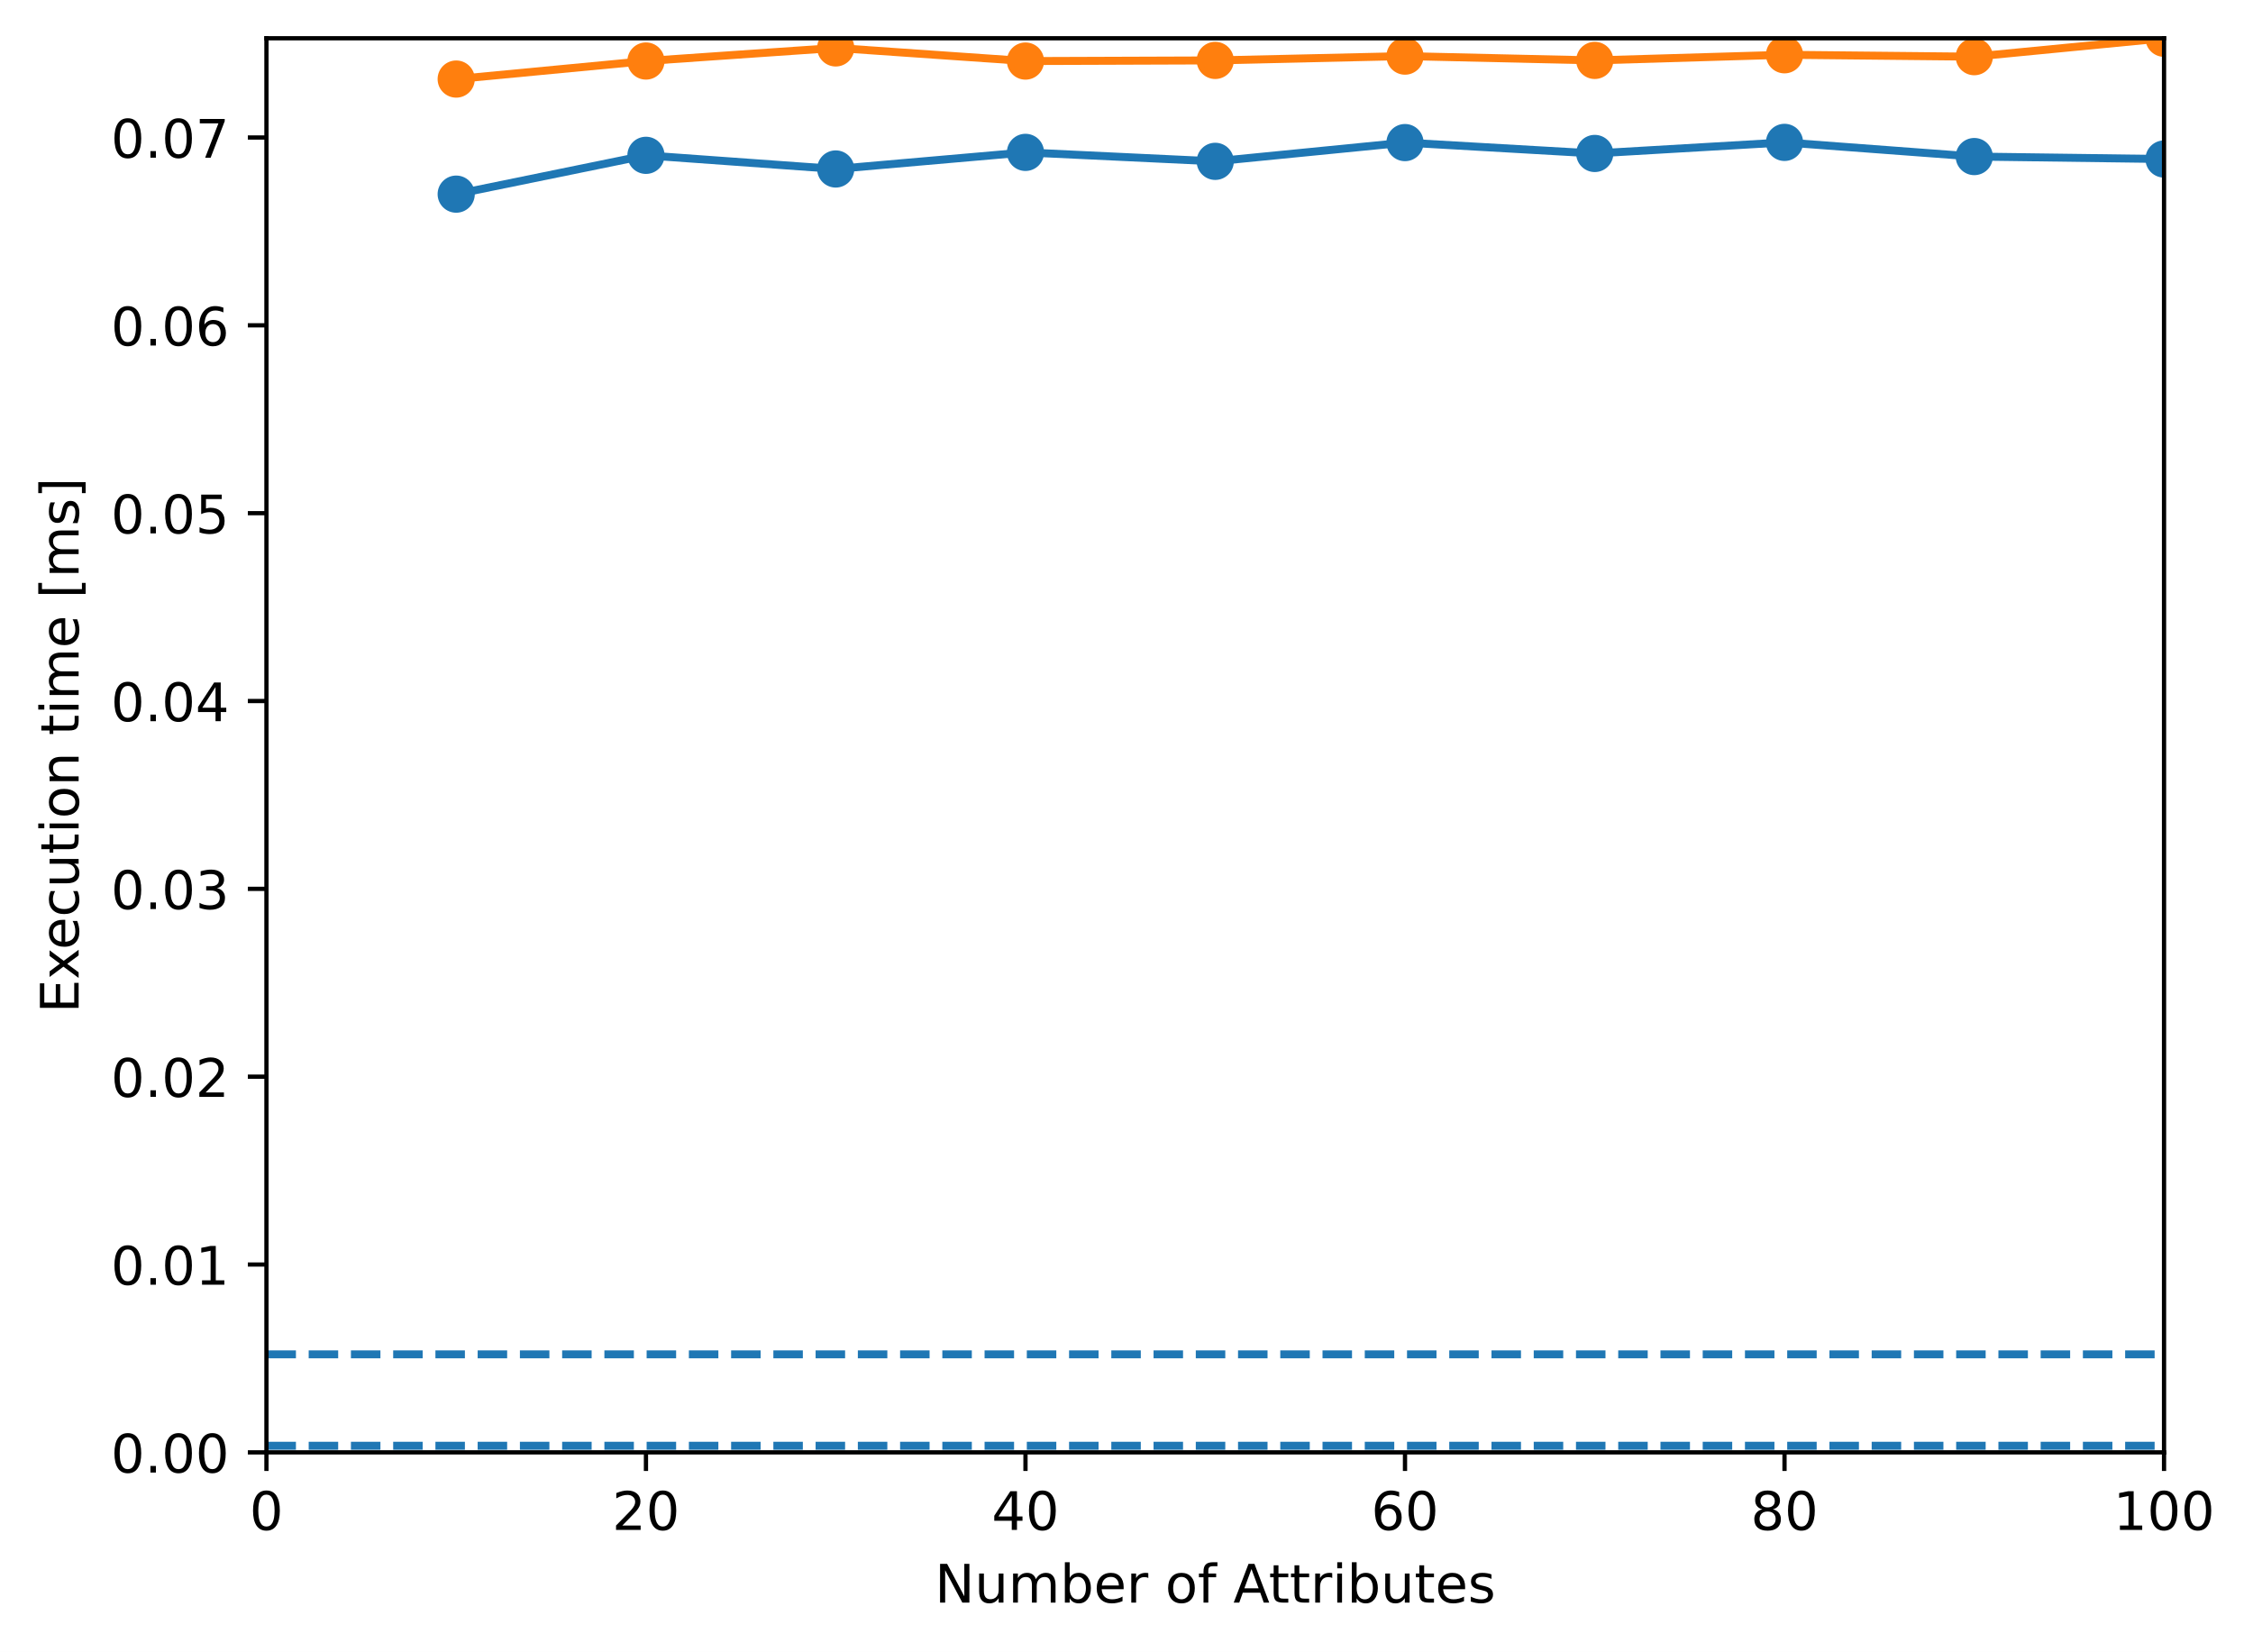
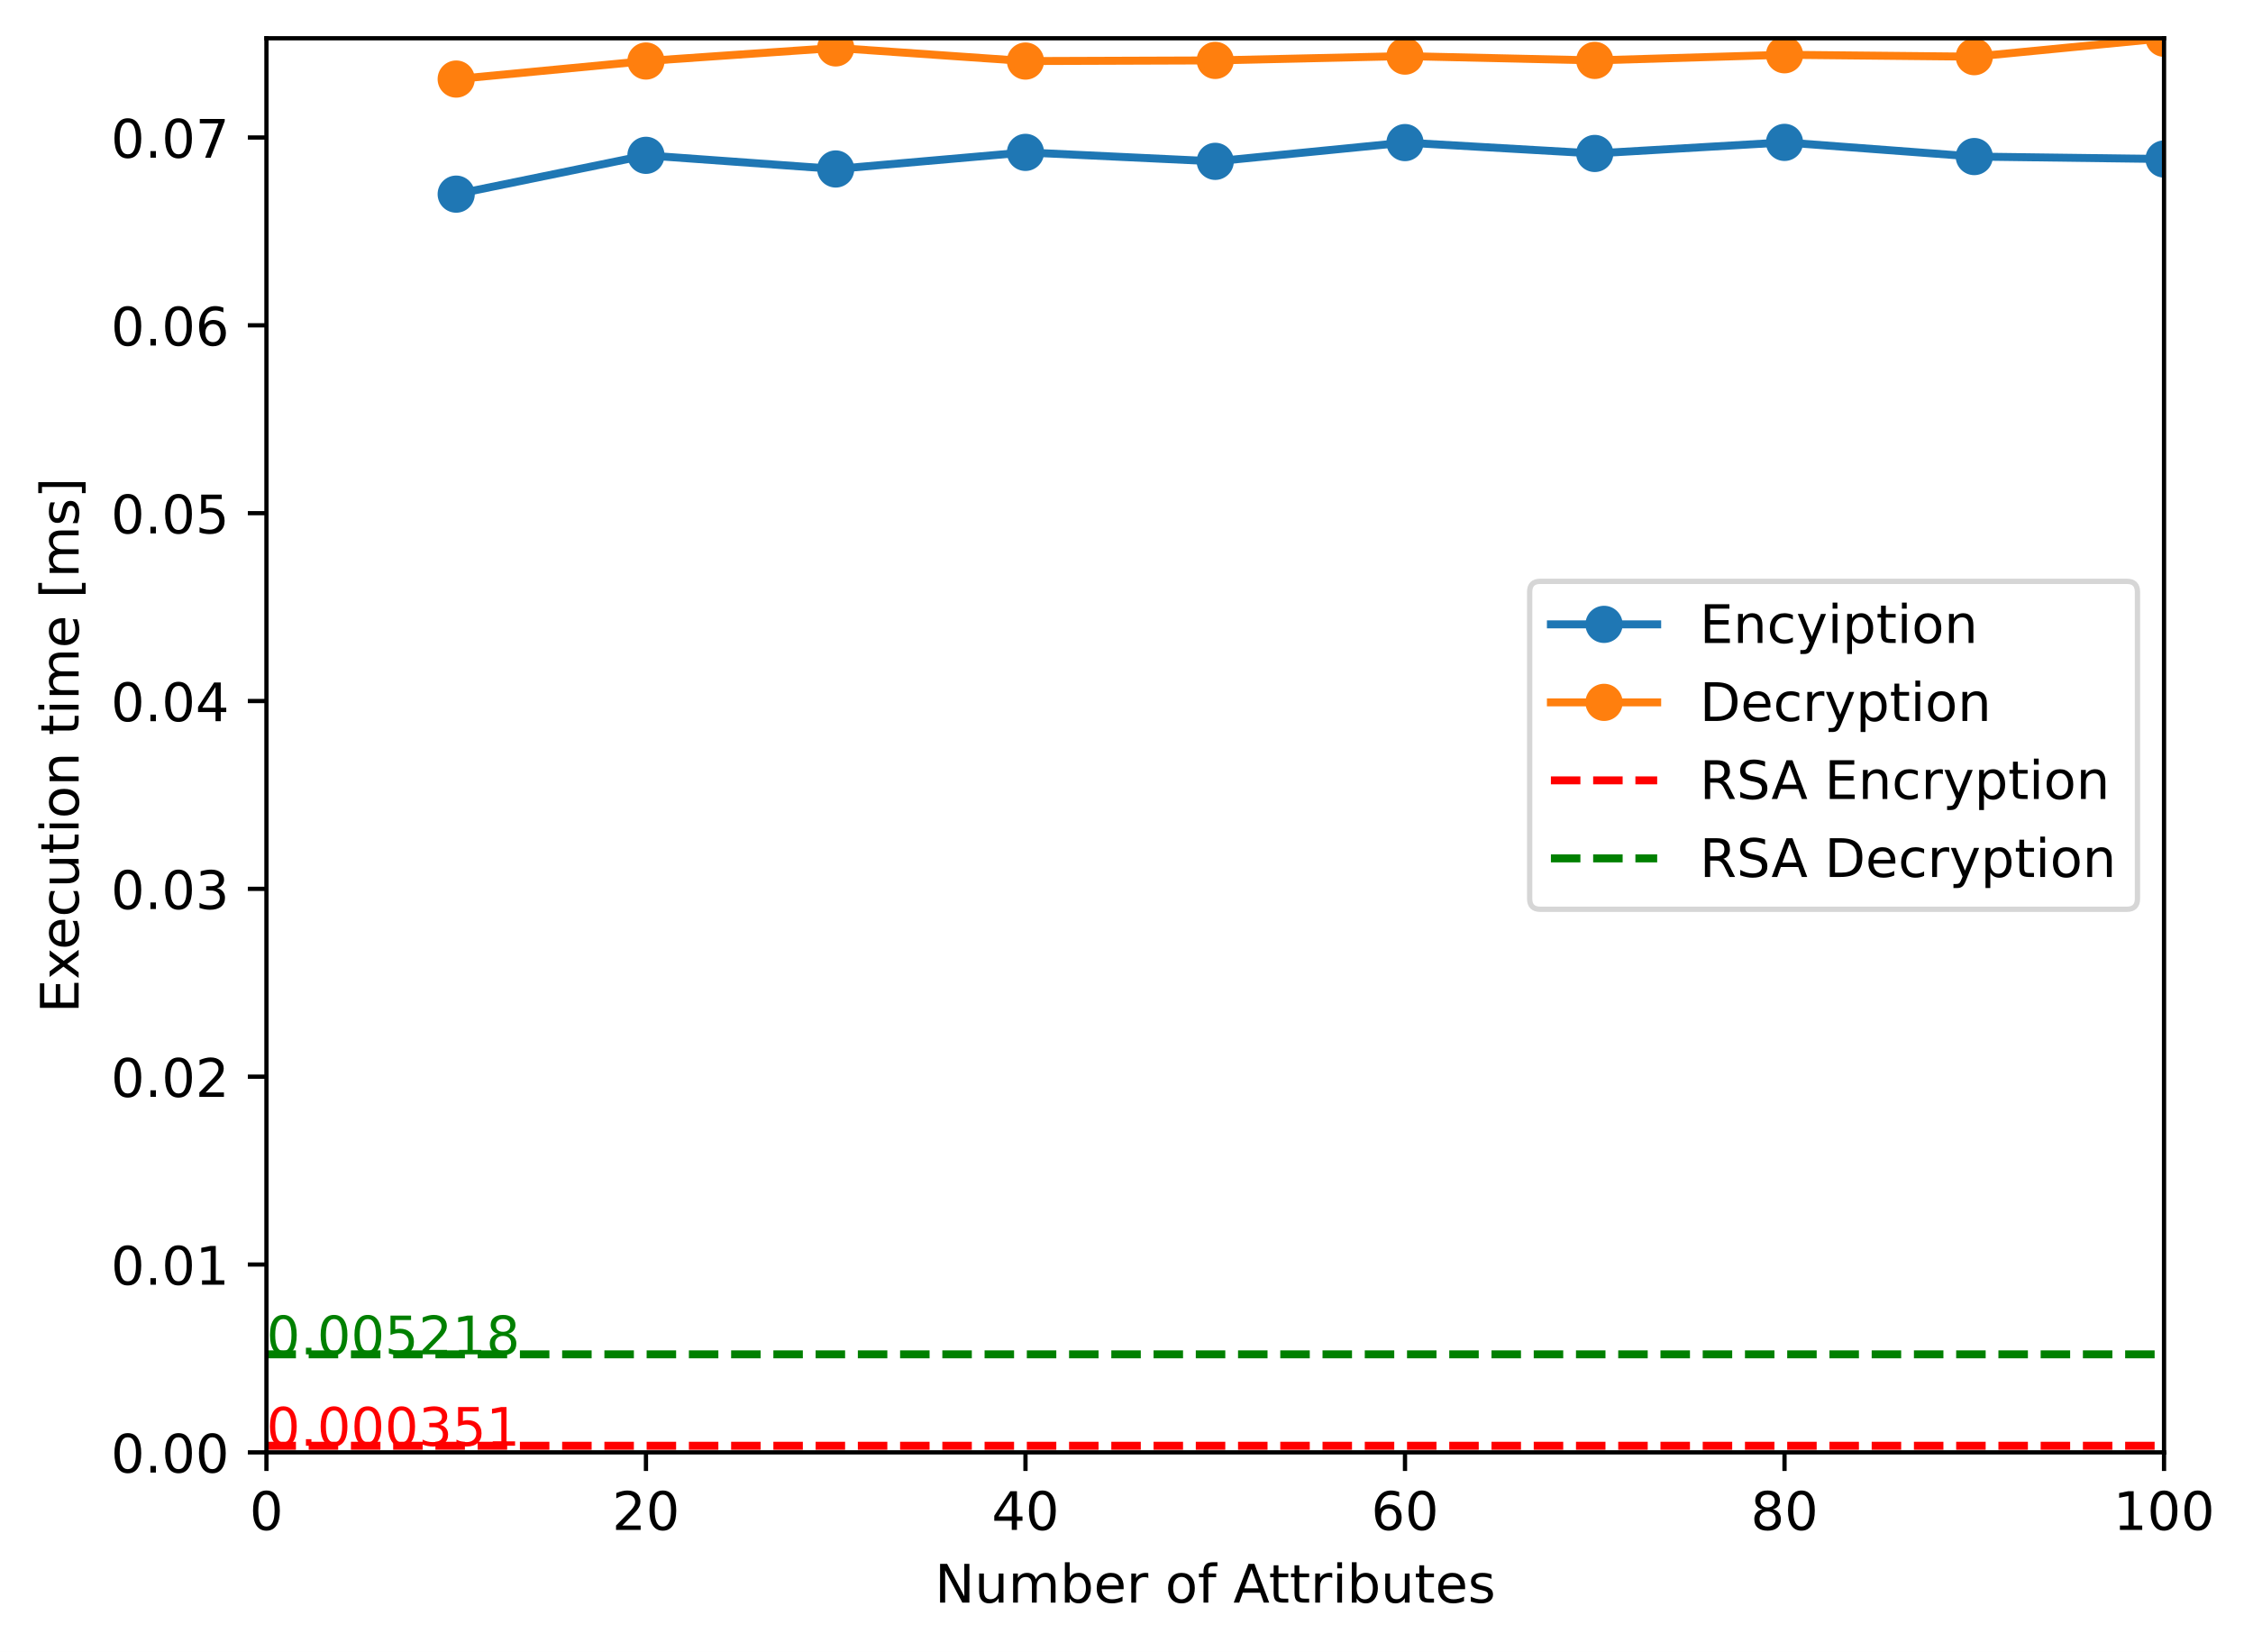
<svg xmlns="http://www.w3.org/2000/svg" xmlns:xlink="http://www.w3.org/1999/xlink" width="424.007pt" height="310.868pt" viewBox="0 0 424.007 310.868" version="1.1">
  <defs>
    <style type="text/css">*{stroke-linejoin: round; stroke-linecap: butt}</style>
  </defs>
  <g id="figure_1">
    <g id="patch_1">
      <path d="M 0 310.868  L 424.007 310.868  L 424.007 0  L 0 0  z " style="fill: #ffffff" />
    </g>
    <g id="axes_1">
      <g id="patch_2">
        <path d="M 50.144 273.312  L 407.264 273.312  L 407.264 7.2  L 50.144 7.2  z " style="fill: #ffffff" />
      </g>
      <g id="matplotlib.axis_1">
        <g id="xtick_1">
          <g id="line2d_1">
            <defs>
-               <path id="m7da09c4b2e" d="M 0 0  L 0 3.5  " style="stroke: #000000; stroke-width: 0.8" />
-             </defs>
-             <g>
-               <use xlink:href="#m7da09c4b2e" x="50.144" y="273.312" style="stroke: #000000; stroke-width: 0.8" />
+               <path id="m4da202c0cb" d="M 0 0  L 0 3.5  " style="stroke: #000000; stroke-width: 0.8" />
+             </defs>
+             <g>
+               <use xlink:href="#m4da202c0cb" x="50.144" y="273.312" style="stroke: #000000; stroke-width: 0.8" />
            </g>
          </g>
          <g id="text_1">
            <g transform="translate(46.9625 287.9104) scale(0.1 -0.1)">
              <defs>
                <path id="DejaVuSans-30" d="M 2034 4250  Q 1547 4250 1301 3770  Q 1056 3291 1056 2328  Q 1056 1369 1301 889  Q 1547 409 2034 409  Q 2525 409 2770 889  Q 3016 1369 3016 2328  Q 3016 3291 2770 3770  Q 2525 4250 2034 4250  z M 2034 4750  Q 2819 4750 3233 4129  Q 3647 3509 3647 2328  Q 3647 1150 3233 529  Q 2819 -91 2034 -91  Q 1250 -91 836 529  Q 422 1150 422 2328  Q 422 3509 836 4129  Q 1250 4750 2034 4750  z " transform="scale(0.015625)" />
              </defs>
              <use xlink:href="#DejaVuSans-30" />
            </g>
          </g>
        </g>
        <g id="xtick_2">
          <g id="line2d_2">
            <g>
-               <use xlink:href="#m7da09c4b2e" x="121.568" y="273.312" style="stroke: #000000; stroke-width: 0.8" />
+               <use xlink:href="#m4da202c0cb" x="121.568" y="273.312" style="stroke: #000000; stroke-width: 0.8" />
            </g>
          </g>
          <g id="text_2">
            <g transform="translate(115.2053 287.9104) scale(0.1 -0.1)">
              <defs>
                <path id="DejaVuSans-32" d="M 1228 531  L 3431 531  L 3431 0  L 469 0  L 469 531  Q 828 903 1448 1529  Q 2069 2156 2228 2338  Q 2531 2678 2651 2914  Q 2772 3150 2772 3378  Q 2772 3750 2511 3984  Q 2250 4219 1831 4219  Q 1534 4219 1204 4116  Q 875 4013 500 3803  L 500 4441  Q 881 4594 1212 4672  Q 1544 4750 1819 4750  Q 2544 4750 2975 4387  Q 3406 4025 3406 3419  Q 3406 3131 3298 2873  Q 3191 2616 2906 2266  Q 2828 2175 2409 1742  Q 1991 1309 1228 531  z " transform="scale(0.015625)" />
              </defs>
              <use xlink:href="#DejaVuSans-32" />
              <use xlink:href="#DejaVuSans-30" x="63.623" />
            </g>
          </g>
        </g>
        <g id="xtick_3">
          <g id="line2d_3">
            <g>
-               <use xlink:href="#m7da09c4b2e" x="192.992" y="273.312" style="stroke: #000000; stroke-width: 0.8" />
+               <use xlink:href="#m4da202c0cb" x="192.992" y="273.312" style="stroke: #000000; stroke-width: 0.8" />
            </g>
          </g>
          <g id="text_3">
            <g transform="translate(186.6293 287.9104) scale(0.1 -0.1)">
              <defs>
                <path id="DejaVuSans-34" d="M 2419 4116  L 825 1625  L 2419 1625  L 2419 4116  z M 2253 4666  L 3047 4666  L 3047 1625  L 3713 1625  L 3713 1100  L 3047 1100  L 3047 0  L 2419 0  L 2419 1100  L 313 1100  L 313 1709  L 2253 4666  z " transform="scale(0.015625)" />
              </defs>
              <use xlink:href="#DejaVuSans-34" />
              <use xlink:href="#DejaVuSans-30" x="63.623" />
            </g>
          </g>
        </g>
        <g id="xtick_4">
          <g id="line2d_4">
            <g>
-               <use xlink:href="#m7da09c4b2e" x="264.416" y="273.312" style="stroke: #000000; stroke-width: 0.8" />
+               <use xlink:href="#m4da202c0cb" x="264.416" y="273.312" style="stroke: #000000; stroke-width: 0.8" />
            </g>
          </g>
          <g id="text_4">
            <g transform="translate(258.0532 287.9104) scale(0.1 -0.1)">
              <defs>
                <path id="DejaVuSans-36" d="M 2113 2584  Q 1688 2584 1439 2293  Q 1191 2003 1191 1497  Q 1191 994 1439 701  Q 1688 409 2113 409  Q 2538 409 2786 701  Q 3034 994 3034 1497  Q 3034 2003 2786 2293  Q 2538 2584 2113 2584  z M 3366 4563  L 3366 3988  Q 3128 4100 2886 4159  Q 2644 4219 2406 4219  Q 1781 4219 1451 3797  Q 1122 3375 1075 2522  Q 1259 2794 1537 2939  Q 1816 3084 2150 3084  Q 2853 3084 3261 2657  Q 3669 2231 3669 1497  Q 3669 778 3244 343  Q 2819 -91 2113 -91  Q 1303 -91 875 529  Q 447 1150 447 2328  Q 447 3434 972 4092  Q 1497 4750 2381 4750  Q 2619 4750 2861 4703  Q 3103 4656 3366 4563  z " transform="scale(0.015625)" />
              </defs>
              <use xlink:href="#DejaVuSans-36" />
              <use xlink:href="#DejaVuSans-30" x="63.623" />
            </g>
          </g>
        </g>
        <g id="xtick_5">
          <g id="line2d_5">
            <g>
-               <use xlink:href="#m7da09c4b2e" x="335.84" y="273.312" style="stroke: #000000; stroke-width: 0.8" />
+               <use xlink:href="#m4da202c0cb" x="335.84" y="273.312" style="stroke: #000000; stroke-width: 0.8" />
            </g>
          </g>
          <g id="text_5">
            <g transform="translate(329.4773 287.9104) scale(0.1 -0.1)">
              <defs>
                <path id="DejaVuSans-38" d="M 2034 2216  Q 1584 2216 1326 1975  Q 1069 1734 1069 1313  Q 1069 891 1326 650  Q 1584 409 2034 409  Q 2484 409 2743 651  Q 3003 894 3003 1313  Q 3003 1734 2745 1975  Q 2488 2216 2034 2216  z M 1403 2484  Q 997 2584 770 2862  Q 544 3141 544 3541  Q 544 4100 942 4425  Q 1341 4750 2034 4750  Q 2731 4750 3128 4425  Q 3525 4100 3525 3541  Q 3525 3141 3298 2862  Q 3072 2584 2669 2484  Q 3125 2378 3379 2068  Q 3634 1759 3634 1313  Q 3634 634 3220 271  Q 2806 -91 2034 -91  Q 1263 -91 848 271  Q 434 634 434 1313  Q 434 1759 690 2068  Q 947 2378 1403 2484  z M 1172 3481  Q 1172 3119 1398 2916  Q 1625 2713 2034 2713  Q 2441 2713 2670 2916  Q 2900 3119 2900 3481  Q 2900 3844 2670 4047  Q 2441 4250 2034 4250  Q 1625 4250 1398 4047  Q 1172 3844 1172 3481  z " transform="scale(0.015625)" />
              </defs>
              <use xlink:href="#DejaVuSans-38" />
              <use xlink:href="#DejaVuSans-30" x="63.623" />
            </g>
          </g>
        </g>
        <g id="xtick_6">
          <g id="line2d_6">
            <g>
-               <use xlink:href="#m7da09c4b2e" x="407.264" y="273.312" style="stroke: #000000; stroke-width: 0.8" />
+               <use xlink:href="#m4da202c0cb" x="407.264" y="273.312" style="stroke: #000000; stroke-width: 0.8" />
            </g>
          </g>
          <g id="text_6">
            <g transform="translate(397.72 287.9104) scale(0.1 -0.1)">
              <defs>
                <path id="DejaVuSans-31" d="M 794 531  L 1825 531  L 1825 4091  L 703 3866  L 703 4441  L 1819 4666  L 2450 4666  L 2450 531  L 3481 531  L 3481 0  L 794 0  L 794 531  z " transform="scale(0.015625)" />
              </defs>
              <use xlink:href="#DejaVuSans-31" />
              <use xlink:href="#DejaVuSans-30" x="63.623" />
              <use xlink:href="#DejaVuSans-30" x="127.246" />
            </g>
          </g>
        </g>
        <g id="text_7">
          <g transform="translate(175.9381 301.5886) scale(0.1 -0.1)">
            <defs>
              <path id="DejaVuSans-4e" d="M 628 4666  L 1478 4666  L 3547 763  L 3547 4666  L 4159 4666  L 4159 0  L 3309 0  L 1241 3903  L 1241 0  L 628 0  L 628 4666  z " transform="scale(0.015625)" />
              <path id="DejaVuSans-75" d="M 544 1381  L 544 3500  L 1119 3500  L 1119 1403  Q 1119 906 1312 657  Q 1506 409 1894 409  Q 2359 409 2629 706  Q 2900 1003 2900 1516  L 2900 3500  L 3475 3500  L 3475 0  L 2900 0  L 2900 538  Q 2691 219 2414 64  Q 2138 -91 1772 -91  Q 1169 -91 856 284  Q 544 659 544 1381  z M 1991 3584  L 1991 3584  z " transform="scale(0.015625)" />
              <path id="DejaVuSans-6d" d="M 3328 2828  Q 3544 3216 3844 3400  Q 4144 3584 4550 3584  Q 5097 3584 5394 3201  Q 5691 2819 5691 2113  L 5691 0  L 5113 0  L 5113 2094  Q 5113 2597 4934 2840  Q 4756 3084 4391 3084  Q 3944 3084 3684 2787  Q 3425 2491 3425 1978  L 3425 0  L 2847 0  L 2847 2094  Q 2847 2600 2669 2842  Q 2491 3084 2119 3084  Q 1678 3084 1418 2786  Q 1159 2488 1159 1978  L 1159 0  L 581 0  L 581 3500  L 1159 3500  L 1159 2956  Q 1356 3278 1631 3431  Q 1906 3584 2284 3584  Q 2666 3584 2933 3390  Q 3200 3197 3328 2828  z " transform="scale(0.015625)" />
              <path id="DejaVuSans-62" d="M 3116 1747  Q 3116 2381 2855 2742  Q 2594 3103 2138 3103  Q 1681 3103 1420 2742  Q 1159 2381 1159 1747  Q 1159 1113 1420 752  Q 1681 391 2138 391  Q 2594 391 2855 752  Q 3116 1113 3116 1747  z M 1159 2969  Q 1341 3281 1617 3432  Q 1894 3584 2278 3584  Q 2916 3584 3314 3078  Q 3713 2572 3713 1747  Q 3713 922 3314 415  Q 2916 -91 2278 -91  Q 1894 -91 1617 61  Q 1341 213 1159 525  L 1159 0  L 581 0  L 581 4863  L 1159 4863  L 1159 2969  z " transform="scale(0.015625)" />
              <path id="DejaVuSans-65" d="M 3597 1894  L 3597 1613  L 953 1613  Q 991 1019 1311 708  Q 1631 397 2203 397  Q 2534 397 2845 478  Q 3156 559 3463 722  L 3463 178  Q 3153 47 2828 -22  Q 2503 -91 2169 -91  Q 1331 -91 842 396  Q 353 884 353 1716  Q 353 2575 817 3079  Q 1281 3584 2069 3584  Q 2775 3584 3186 3129  Q 3597 2675 3597 1894  z M 3022 2063  Q 3016 2534 2758 2815  Q 2500 3097 2075 3097  Q 1594 3097 1305 2825  Q 1016 2553 972 2059  L 3022 2063  z " transform="scale(0.015625)" />
              <path id="DejaVuSans-72" d="M 2631 2963  Q 2534 3019 2420 3045  Q 2306 3072 2169 3072  Q 1681 3072 1420 2755  Q 1159 2438 1159 1844  L 1159 0  L 581 0  L 581 3500  L 1159 3500  L 1159 2956  Q 1341 3275 1631 3429  Q 1922 3584 2338 3584  Q 2397 3584 2469 3576  Q 2541 3569 2628 3553  L 2631 2963  z " transform="scale(0.015625)" />
              <path id="DejaVuSans-20" transform="scale(0.015625)" />
              <path id="DejaVuSans-6f" d="M 1959 3097  Q 1497 3097 1228 2736  Q 959 2375 959 1747  Q 959 1119 1226 758  Q 1494 397 1959 397  Q 2419 397 2687 759  Q 2956 1122 2956 1747  Q 2956 2369 2687 2733  Q 2419 3097 1959 3097  z M 1959 3584  Q 2709 3584 3137 3096  Q 3566 2609 3566 1747  Q 3566 888 3137 398  Q 2709 -91 1959 -91  Q 1206 -91 779 398  Q 353 888 353 1747  Q 353 2609 779 3096  Q 1206 3584 1959 3584  z " transform="scale(0.015625)" />
              <path id="DejaVuSans-66" d="M 2375 4863  L 2375 4384  L 1825 4384  Q 1516 4384 1395 4259  Q 1275 4134 1275 3809  L 1275 3500  L 2222 3500  L 2222 3053  L 1275 3053  L 1275 0  L 697 0  L 697 3053  L 147 3053  L 147 3500  L 697 3500  L 697 3744  Q 697 4328 969 4595  Q 1241 4863 1831 4863  L 2375 4863  z " transform="scale(0.015625)" />
              <path id="DejaVuSans-41" d="M 2188 4044  L 1331 1722  L 3047 1722  L 2188 4044  z M 1831 4666  L 2547 4666  L 4325 0  L 3669 0  L 3244 1197  L 1141 1197  L 716 0  L 50 0  L 1831 4666  z " transform="scale(0.015625)" />
              <path id="DejaVuSans-74" d="M 1172 4494  L 1172 3500  L 2356 3500  L 2356 3053  L 1172 3053  L 1172 1153  Q 1172 725 1289 603  Q 1406 481 1766 481  L 2356 481  L 2356 0  L 1766 0  Q 1100 0 847 248  Q 594 497 594 1153  L 594 3053  L 172 3053  L 172 3500  L 594 3500  L 594 4494  L 1172 4494  z " transform="scale(0.015625)" />
              <path id="DejaVuSans-69" d="M 603 3500  L 1178 3500  L 1178 0  L 603 0  L 603 3500  z M 603 4863  L 1178 4863  L 1178 4134  L 603 4134  L 603 4863  z " transform="scale(0.015625)" />
              <path id="DejaVuSans-73" d="M 2834 3397  L 2834 2853  Q 2591 2978 2328 3040  Q 2066 3103 1784 3103  Q 1356 3103 1142 2972  Q 928 2841 928 2578  Q 928 2378 1081 2264  Q 1234 2150 1697 2047  L 1894 2003  Q 2506 1872 2764 1633  Q 3022 1394 3022 966  Q 3022 478 2636 193  Q 2250 -91 1575 -91  Q 1294 -91 989 -36  Q 684 19 347 128  L 347 722  Q 666 556 975 473  Q 1284 391 1588 391  Q 1994 391 2212 530  Q 2431 669 2431 922  Q 2431 1156 2273 1281  Q 2116 1406 1581 1522  L 1381 1569  Q 847 1681 609 1914  Q 372 2147 372 2553  Q 372 3047 722 3315  Q 1072 3584 1716 3584  Q 2034 3584 2315 3537  Q 2597 3491 2834 3397  z " transform="scale(0.015625)" />
            </defs>
            <use xlink:href="#DejaVuSans-4e" />
            <use xlink:href="#DejaVuSans-75" x="74.805" />
            <use xlink:href="#DejaVuSans-6d" x="138.184" />
            <use xlink:href="#DejaVuSans-62" x="235.596" />
            <use xlink:href="#DejaVuSans-65" x="299.072" />
            <use xlink:href="#DejaVuSans-72" x="360.596" />
            <use xlink:href="#DejaVuSans-20" x="401.709" />
            <use xlink:href="#DejaVuSans-6f" x="433.496" />
            <use xlink:href="#DejaVuSans-66" x="494.678" />
            <use xlink:href="#DejaVuSans-20" x="529.883" />
            <use xlink:href="#DejaVuSans-41" x="561.67" />
            <use xlink:href="#DejaVuSans-74" x="628.328" />
            <use xlink:href="#DejaVuSans-74" x="667.537" />
            <use xlink:href="#DejaVuSans-72" x="706.746" />
            <use xlink:href="#DejaVuSans-69" x="747.859" />
            <use xlink:href="#DejaVuSans-62" x="775.643" />
            <use xlink:href="#DejaVuSans-75" x="839.119" />
            <use xlink:href="#DejaVuSans-74" x="902.498" />
            <use xlink:href="#DejaVuSans-65" x="941.707" />
            <use xlink:href="#DejaVuSans-73" x="1003.23" />
          </g>
        </g>
      </g>
      <g id="matplotlib.axis_2">
        <g id="ytick_1">
          <g id="line2d_7">
            <defs>
-               <path id="med2713014c" d="M 0 0  L -3.5 0  " style="stroke: #000000; stroke-width: 0.8" />
-             </defs>
-             <g>
-               <use xlink:href="#med2713014c" x="50.144" y="273.312" style="stroke: #000000; stroke-width: 0.8" />
+               <path id="mc1c24d4863" d="M 0 0  L -3.5 0  " style="stroke: #000000; stroke-width: 0.8" />
+             </defs>
+             <g>
+               <use xlink:href="#mc1c24d4863" x="50.144" y="273.312" style="stroke: #000000; stroke-width: 0.8" />
            </g>
          </g>
          <g id="text_8">
            <g transform="translate(20.87813 277.1112) scale(0.1 -0.1)">
              <defs>
                <path id="DejaVuSans-2e" d="M 684 794  L 1344 794  L 1344 0  L 684 0  L 684 794  z " transform="scale(0.015625)" />
              </defs>
              <use xlink:href="#DejaVuSans-30" />
              <use xlink:href="#DejaVuSans-2e" x="63.623" />
              <use xlink:href="#DejaVuSans-30" x="95.41" />
              <use xlink:href="#DejaVuSans-30" x="159.033" />
            </g>
          </g>
        </g>
        <g id="ytick_2">
          <g id="line2d_8">
            <g>
-               <use xlink:href="#med2713014c" x="50.144" y="237.964" style="stroke: #000000; stroke-width: 0.8" />
+               <use xlink:href="#mc1c24d4863" x="50.144" y="237.964" style="stroke: #000000; stroke-width: 0.8" />
            </g>
          </g>
          <g id="text_9">
            <g transform="translate(20.87813 241.7633) scale(0.1 -0.1)">
              <use xlink:href="#DejaVuSans-30" />
              <use xlink:href="#DejaVuSans-2e" x="63.623" />
              <use xlink:href="#DejaVuSans-30" x="95.41" />
              <use xlink:href="#DejaVuSans-31" x="159.033" />
            </g>
          </g>
        </g>
        <g id="ytick_3">
          <g id="line2d_9">
            <g>
-               <use xlink:href="#med2713014c" x="50.144" y="202.616" style="stroke: #000000; stroke-width: 0.8" />
+               <use xlink:href="#mc1c24d4863" x="50.144" y="202.616" style="stroke: #000000; stroke-width: 0.8" />
            </g>
          </g>
          <g id="text_10">
            <g transform="translate(20.87813 206.4153) scale(0.1 -0.1)">
              <use xlink:href="#DejaVuSans-30" />
              <use xlink:href="#DejaVuSans-2e" x="63.623" />
              <use xlink:href="#DejaVuSans-30" x="95.41" />
              <use xlink:href="#DejaVuSans-32" x="159.033" />
            </g>
          </g>
        </g>
        <g id="ytick_4">
          <g id="line2d_10">
            <g>
-               <use xlink:href="#med2713014c" x="50.144" y="167.268" style="stroke: #000000; stroke-width: 0.8" />
+               <use xlink:href="#mc1c24d4863" x="50.144" y="167.268" style="stroke: #000000; stroke-width: 0.8" />
            </g>
          </g>
          <g id="text_11">
            <g transform="translate(20.87813 171.0674) scale(0.1 -0.1)">
              <defs>
                <path id="DejaVuSans-33" d="M 2597 2516  Q 3050 2419 3304 2112  Q 3559 1806 3559 1356  Q 3559 666 3084 287  Q 2609 -91 1734 -91  Q 1441 -91 1130 -33  Q 819 25 488 141  L 488 750  Q 750 597 1062 519  Q 1375 441 1716 441  Q 2309 441 2620 675  Q 2931 909 2931 1356  Q 2931 1769 2642 2001  Q 2353 2234 1838 2234  L 1294 2234  L 1294 2753  L 1863 2753  Q 2328 2753 2575 2939  Q 2822 3125 2822 3475  Q 2822 3834 2567 4026  Q 2313 4219 1838 4219  Q 1578 4219 1281 4162  Q 984 4106 628 3988  L 628 4550  Q 988 4650 1302 4700  Q 1616 4750 1894 4750  Q 2613 4750 3031 4423  Q 3450 4097 3450 3541  Q 3450 3153 3228 2886  Q 3006 2619 2597 2516  z " transform="scale(0.015625)" />
              </defs>
              <use xlink:href="#DejaVuSans-30" />
              <use xlink:href="#DejaVuSans-2e" x="63.623" />
              <use xlink:href="#DejaVuSans-30" x="95.41" />
              <use xlink:href="#DejaVuSans-33" x="159.033" />
            </g>
          </g>
        </g>
        <g id="ytick_5">
          <g id="line2d_11">
            <g>
-               <use xlink:href="#med2713014c" x="50.144" y="131.92" style="stroke: #000000; stroke-width: 0.8" />
+               <use xlink:href="#mc1c24d4863" x="50.144" y="131.92" style="stroke: #000000; stroke-width: 0.8" />
            </g>
          </g>
          <g id="text_12">
            <g transform="translate(20.87813 135.7195) scale(0.1 -0.1)">
              <use xlink:href="#DejaVuSans-30" />
              <use xlink:href="#DejaVuSans-2e" x="63.623" />
              <use xlink:href="#DejaVuSans-30" x="95.41" />
              <use xlink:href="#DejaVuSans-34" x="159.033" />
            </g>
          </g>
        </g>
        <g id="ytick_6">
          <g id="line2d_12">
            <g>
-               <use xlink:href="#med2713014c" x="50.144" y="96.572" style="stroke: #000000; stroke-width: 0.8" />
+               <use xlink:href="#mc1c24d4863" x="50.144" y="96.572" style="stroke: #000000; stroke-width: 0.8" />
            </g>
          </g>
          <g id="text_13">
            <g transform="translate(20.87813 100.3715) scale(0.1 -0.1)">
              <defs>
                <path id="DejaVuSans-35" d="M 691 4666  L 3169 4666  L 3169 4134  L 1269 4134  L 1269 2991  Q 1406 3038 1543 3061  Q 1681 3084 1819 3084  Q 2600 3084 3056 2656  Q 3513 2228 3513 1497  Q 3513 744 3044 326  Q 2575 -91 1722 -91  Q 1428 -91 1123 -41  Q 819 9 494 109  L 494 744  Q 775 591 1075 516  Q 1375 441 1709 441  Q 2250 441 2565 725  Q 2881 1009 2881 1497  Q 2881 1984 2565 2268  Q 2250 2553 1709 2553  Q 1456 2553 1204 2497  Q 953 2441 691 2322  L 691 4666  z " transform="scale(0.015625)" />
              </defs>
              <use xlink:href="#DejaVuSans-30" />
              <use xlink:href="#DejaVuSans-2e" x="63.623" />
              <use xlink:href="#DejaVuSans-30" x="95.41" />
              <use xlink:href="#DejaVuSans-35" x="159.033" />
            </g>
          </g>
        </g>
        <g id="ytick_7">
          <g id="line2d_13">
            <g>
-               <use xlink:href="#med2713014c" x="50.144" y="61.224" style="stroke: #000000; stroke-width: 0.8" />
+               <use xlink:href="#mc1c24d4863" x="50.144" y="61.224" style="stroke: #000000; stroke-width: 0.8" />
            </g>
          </g>
          <g id="text_14">
            <g transform="translate(20.87813 65.02359) scale(0.1 -0.1)">
              <use xlink:href="#DejaVuSans-30" />
              <use xlink:href="#DejaVuSans-2e" x="63.623" />
              <use xlink:href="#DejaVuSans-30" x="95.41" />
              <use xlink:href="#DejaVuSans-36" x="159.033" />
            </g>
          </g>
        </g>
        <g id="ytick_8">
          <g id="line2d_14">
            <g>
-               <use xlink:href="#med2713014c" x="50.144" y="25.876" style="stroke: #000000; stroke-width: 0.8" />
+               <use xlink:href="#mc1c24d4863" x="50.144" y="25.876" style="stroke: #000000; stroke-width: 0.8" />
            </g>
          </g>
          <g id="text_15">
            <g transform="translate(20.87813 29.67565) scale(0.1 -0.1)">
              <defs>
                <path id="DejaVuSans-37" d="M 525 4666  L 3525 4666  L 3525 4397  L 1831 0  L 1172 0  L 2766 4134  L 525 4134  L 525 4666  z " transform="scale(0.015625)" />
              </defs>
              <use xlink:href="#DejaVuSans-30" />
              <use xlink:href="#DejaVuSans-2e" x="63.623" />
              <use xlink:href="#DejaVuSans-30" x="95.41" />
              <use xlink:href="#DejaVuSans-37" x="159.033" />
            </g>
          </g>
        </g>
        <g id="text_16">
          <g transform="translate(14.79844 190.6412) rotate(-90) scale(0.1 -0.1)">
            <defs>
              <path id="DejaVuSans-45" d="M 628 4666  L 3578 4666  L 3578 4134  L 1259 4134  L 1259 2753  L 3481 2753  L 3481 2222  L 1259 2222  L 1259 531  L 3634 531  L 3634 0  L 628 0  L 628 4666  z " transform="scale(0.015625)" />
              <path id="DejaVuSans-78" d="M 3513 3500  L 2247 1797  L 3578 0  L 2900 0  L 1881 1375  L 863 0  L 184 0  L 1544 1831  L 300 3500  L 978 3500  L 1906 2253  L 2834 3500  L 3513 3500  z " transform="scale(0.015625)" />
              <path id="DejaVuSans-63" d="M 3122 3366  L 3122 2828  Q 2878 2963 2633 3030  Q 2388 3097 2138 3097  Q 1578 3097 1268 2742  Q 959 2388 959 1747  Q 959 1106 1268 751  Q 1578 397 2138 397  Q 2388 397 2633 464  Q 2878 531 3122 666  L 3122 134  Q 2881 22 2623 -34  Q 2366 -91 2075 -91  Q 1284 -91 818 406  Q 353 903 353 1747  Q 353 2603 823 3093  Q 1294 3584 2113 3584  Q 2378 3584 2631 3529  Q 2884 3475 3122 3366  z " transform="scale(0.015625)" />
              <path id="DejaVuSans-6e" d="M 3513 2113  L 3513 0  L 2938 0  L 2938 2094  Q 2938 2591 2744 2837  Q 2550 3084 2163 3084  Q 1697 3084 1428 2787  Q 1159 2491 1159 1978  L 1159 0  L 581 0  L 581 3500  L 1159 3500  L 1159 2956  Q 1366 3272 1645 3428  Q 1925 3584 2291 3584  Q 2894 3584 3203 3211  Q 3513 2838 3513 2113  z " transform="scale(0.015625)" />
              <path id="DejaVuSans-5b" d="M 550 4863  L 1875 4863  L 1875 4416  L 1125 4416  L 1125 -397  L 1875 -397  L 1875 -844  L 550 -844  L 550 4863  z " transform="scale(0.015625)" />
              <path id="DejaVuSans-5d" d="M 1947 4863  L 1947 -844  L 622 -844  L 622 -397  L 1369 -397  L 1369 4416  L 622 4416  L 622 4863  L 1947 4863  z " transform="scale(0.015625)" />
            </defs>
            <use xlink:href="#DejaVuSans-45" />
            <use xlink:href="#DejaVuSans-78" x="63.184" />
            <use xlink:href="#DejaVuSans-65" x="119.238" />
            <use xlink:href="#DejaVuSans-63" x="180.762" />
            <use xlink:href="#DejaVuSans-75" x="235.742" />
            <use xlink:href="#DejaVuSans-74" x="299.121" />
            <use xlink:href="#DejaVuSans-69" x="338.33" />
            <use xlink:href="#DejaVuSans-6f" x="366.113" />
            <use xlink:href="#DejaVuSans-6e" x="427.295" />
            <use xlink:href="#DejaVuSans-20" x="490.674" />
            <use xlink:href="#DejaVuSans-74" x="522.461" />
            <use xlink:href="#DejaVuSans-69" x="561.67" />
            <use xlink:href="#DejaVuSans-6d" x="589.453" />
            <use xlink:href="#DejaVuSans-65" x="686.865" />
            <use xlink:href="#DejaVuSans-20" x="748.389" />
            <use xlink:href="#DejaVuSans-5b" x="780.176" />
            <use xlink:href="#DejaVuSans-6d" x="819.189" />
            <use xlink:href="#DejaVuSans-73" x="916.602" />
            <use xlink:href="#DejaVuSans-5d" x="968.701" />
          </g>
        </g>
      </g>
      <g id="line2d_15">
-         <path d="M 85.856 36.534  L 121.568 29.231  L 157.28 31.8  L 192.992 28.676  L 228.704 30.363  L 264.416 26.833  L 300.128 28.879  L 335.84 26.795  L 371.552 29.463  L 407.264 29.924  " clip-path="url(#p7b7893a837)" style="fill: none; stroke: #1f77b4; stroke-width: 1.5; stroke-linecap: square" />
+         <path d="M 85.856 36.534  L 121.568 29.231  L 157.28 31.8  L 192.992 28.676  L 228.704 30.363  L 264.416 26.833  L 300.128 28.879  L 335.84 26.795  L 371.552 29.463  L 407.264 29.924  " clip-path="url(#pbc357d85f6)" style="fill: none; stroke: #1f77b4; stroke-width: 1.5; stroke-linecap: square" />
        <defs>
-           <path id="mc5cb6c87f3" d="M 0 3  C 0.796 3 1.559 2.684 2.121 2.121  C 2.684 1.559 3 0.796 3 0  C 3 -0.796 2.684 -1.559 2.121 -2.121  C 1.559 -2.684 0.796 -3 0 -3  C -0.796 -3 -1.559 -2.684 -2.121 -2.121  C -2.684 -1.559 -3 -0.796 -3 0  C -3 0.796 -2.684 1.559 -2.121 2.121  C -1.559 2.684 -0.796 3 0 3  z " style="stroke: #1f77b4" />
+           <path id="mdcb8ac778e" d="M 0 3  C 0.796 3 1.559 2.684 2.121 2.121  C 2.684 1.559 3 0.796 3 0  C 3 -0.796 2.684 -1.559 2.121 -2.121  C 1.559 -2.684 0.796 -3 0 -3  C -0.796 -3 -1.559 -2.684 -2.121 -2.121  C -2.684 -1.559 -3 -0.796 -3 0  C -3 0.796 -2.684 1.559 -2.121 2.121  C -1.559 2.684 -0.796 3 0 3  z " style="stroke: #1f77b4" />
        </defs>
-         <g clip-path="url(#p7b7893a837)">
-           <use xlink:href="#mc5cb6c87f3" x="85.856" y="36.534" style="fill: #1f77b4; stroke: #1f77b4" />
-           <use xlink:href="#mc5cb6c87f3" x="121.568" y="29.231" style="fill: #1f77b4; stroke: #1f77b4" />
-           <use xlink:href="#mc5cb6c87f3" x="157.28" y="31.8" style="fill: #1f77b4; stroke: #1f77b4" />
-           <use xlink:href="#mc5cb6c87f3" x="192.992" y="28.676" style="fill: #1f77b4; stroke: #1f77b4" />
-           <use xlink:href="#mc5cb6c87f3" x="228.704" y="30.363" style="fill: #1f77b4; stroke: #1f77b4" />
-           <use xlink:href="#mc5cb6c87f3" x="264.416" y="26.833" style="fill: #1f77b4; stroke: #1f77b4" />
-           <use xlink:href="#mc5cb6c87f3" x="300.128" y="28.879" style="fill: #1f77b4; stroke: #1f77b4" />
-           <use xlink:href="#mc5cb6c87f3" x="335.84" y="26.795" style="fill: #1f77b4; stroke: #1f77b4" />
-           <use xlink:href="#mc5cb6c87f3" x="371.552" y="29.463" style="fill: #1f77b4; stroke: #1f77b4" />
-           <use xlink:href="#mc5cb6c87f3" x="407.264" y="29.924" style="fill: #1f77b4; stroke: #1f77b4" />
+         <g clip-path="url(#pbc357d85f6)">
+           <use xlink:href="#mdcb8ac778e" x="85.856" y="36.534" style="fill: #1f77b4; stroke: #1f77b4" />
+           <use xlink:href="#mdcb8ac778e" x="121.568" y="29.231" style="fill: #1f77b4; stroke: #1f77b4" />
+           <use xlink:href="#mdcb8ac778e" x="157.28" y="31.8" style="fill: #1f77b4; stroke: #1f77b4" />
+           <use xlink:href="#mdcb8ac778e" x="192.992" y="28.676" style="fill: #1f77b4; stroke: #1f77b4" />
+           <use xlink:href="#mdcb8ac778e" x="228.704" y="30.363" style="fill: #1f77b4; stroke: #1f77b4" />
+           <use xlink:href="#mdcb8ac778e" x="264.416" y="26.833" style="fill: #1f77b4; stroke: #1f77b4" />
+           <use xlink:href="#mdcb8ac778e" x="300.128" y="28.879" style="fill: #1f77b4; stroke: #1f77b4" />
+           <use xlink:href="#mdcb8ac778e" x="335.84" y="26.795" style="fill: #1f77b4; stroke: #1f77b4" />
+           <use xlink:href="#mdcb8ac778e" x="371.552" y="29.463" style="fill: #1f77b4; stroke: #1f77b4" />
+           <use xlink:href="#mdcb8ac778e" x="407.264" y="29.924" style="fill: #1f77b4; stroke: #1f77b4" />
        </g>
      </g>
      <g id="line2d_16">
-         <path d="M 85.856 14.879  L 121.568 11.484  L 157.28 9.016  L 192.992 11.492  L 228.704 11.369  L 264.416 10.56  L 300.128 11.367  L 335.84 10.309  L 371.552 10.664  L 407.264 7.2  " clip-path="url(#p7b7893a837)" style="fill: none; stroke: #ff7f0e; stroke-width: 1.5; stroke-linecap: square" />
+         <path d="M 85.856 14.879  L 121.568 11.484  L 157.28 9.016  L 192.992 11.492  L 228.704 11.369  L 264.416 10.56  L 300.128 11.367  L 335.84 10.309  L 371.552 10.664  L 407.264 7.2  " clip-path="url(#pbc357d85f6)" style="fill: none; stroke: #ff7f0e; stroke-width: 1.5; stroke-linecap: square" />
        <defs>
-           <path id="mb730d5bbe5" d="M 0 3  C 0.796 3 1.559 2.684 2.121 2.121  C 2.684 1.559 3 0.796 3 0  C 3 -0.796 2.684 -1.559 2.121 -2.121  C 1.559 -2.684 0.796 -3 0 -3  C -0.796 -3 -1.559 -2.684 -2.121 -2.121  C -2.684 -1.559 -3 -0.796 -3 0  C -3 0.796 -2.684 1.559 -2.121 2.121  C -1.559 2.684 -0.796 3 0 3  z " style="stroke: #ff7f0e" />
+           <path id="m080edf4112" d="M 0 3  C 0.796 3 1.559 2.684 2.121 2.121  C 2.684 1.559 3 0.796 3 0  C 3 -0.796 2.684 -1.559 2.121 -2.121  C 1.559 -2.684 0.796 -3 0 -3  C -0.796 -3 -1.559 -2.684 -2.121 -2.121  C -2.684 -1.559 -3 -0.796 -3 0  C -3 0.796 -2.684 1.559 -2.121 2.121  C -1.559 2.684 -0.796 3 0 3  z " style="stroke: #ff7f0e" />
        </defs>
-         <g clip-path="url(#p7b7893a837)">
-           <use xlink:href="#mb730d5bbe5" x="85.856" y="14.879" style="fill: #ff7f0e; stroke: #ff7f0e" />
-           <use xlink:href="#mb730d5bbe5" x="121.568" y="11.484" style="fill: #ff7f0e; stroke: #ff7f0e" />
-           <use xlink:href="#mb730d5bbe5" x="157.28" y="9.016" style="fill: #ff7f0e; stroke: #ff7f0e" />
-           <use xlink:href="#mb730d5bbe5" x="192.992" y="11.492" style="fill: #ff7f0e; stroke: #ff7f0e" />
-           <use xlink:href="#mb730d5bbe5" x="228.704" y="11.369" style="fill: #ff7f0e; stroke: #ff7f0e" />
-           <use xlink:href="#mb730d5bbe5" x="264.416" y="10.56" style="fill: #ff7f0e; stroke: #ff7f0e" />
-           <use xlink:href="#mb730d5bbe5" x="300.128" y="11.367" style="fill: #ff7f0e; stroke: #ff7f0e" />
-           <use xlink:href="#mb730d5bbe5" x="335.84" y="10.309" style="fill: #ff7f0e; stroke: #ff7f0e" />
-           <use xlink:href="#mb730d5bbe5" x="371.552" y="10.664" style="fill: #ff7f0e; stroke: #ff7f0e" />
-           <use xlink:href="#mb730d5bbe5" x="407.264" y="7.2" style="fill: #ff7f0e; stroke: #ff7f0e" />
+         <g clip-path="url(#pbc357d85f6)">
+           <use xlink:href="#m080edf4112" x="85.856" y="14.879" style="fill: #ff7f0e; stroke: #ff7f0e" />
+           <use xlink:href="#m080edf4112" x="121.568" y="11.484" style="fill: #ff7f0e; stroke: #ff7f0e" />
+           <use xlink:href="#m080edf4112" x="157.28" y="9.016" style="fill: #ff7f0e; stroke: #ff7f0e" />
+           <use xlink:href="#m080edf4112" x="192.992" y="11.492" style="fill: #ff7f0e; stroke: #ff7f0e" />
+           <use xlink:href="#m080edf4112" x="228.704" y="11.369" style="fill: #ff7f0e; stroke: #ff7f0e" />
+           <use xlink:href="#m080edf4112" x="264.416" y="10.56" style="fill: #ff7f0e; stroke: #ff7f0e" />
+           <use xlink:href="#m080edf4112" x="300.128" y="11.367" style="fill: #ff7f0e; stroke: #ff7f0e" />
+           <use xlink:href="#m080edf4112" x="335.84" y="10.309" style="fill: #ff7f0e; stroke: #ff7f0e" />
+           <use xlink:href="#m080edf4112" x="371.552" y="10.664" style="fill: #ff7f0e; stroke: #ff7f0e" />
+           <use xlink:href="#m080edf4112" x="407.264" y="7.2" style="fill: #ff7f0e; stroke: #ff7f0e" />
        </g>
      </g>
      <g id="line2d_17">
-         <path d="M 50.144 272.071  L 407.264 272.071  " clip-path="url(#p7b7893a837)" style="fill: none; stroke-dasharray: 5.55,2.4; stroke-dashoffset: 0; stroke: #1f77b4; stroke-width: 1.5" />
+         <path d="M 50.144 272.071  L 407.264 272.071  " clip-path="url(#pbc357d85f6)" style="fill: none; stroke-dasharray: 5.55,2.4; stroke-dashoffset: 0; stroke: #ff0000; stroke-width: 1.5" />
      </g>
      <g id="line2d_18">
-         <path d="M 50.144 254.866  L 407.264 254.866  " clip-path="url(#p7b7893a837)" style="fill: none; stroke-dasharray: 5.55,2.4; stroke-dashoffset: 0; stroke: #1f77b4; stroke-width: 1.5" />
+         <path d="M 50.144 254.866  L 407.264 254.866  " clip-path="url(#pbc357d85f6)" style="fill: none; stroke-dasharray: 5.55,2.4; stroke-dashoffset: 0; stroke: #008000; stroke-width: 1.5" />
      </g>
      <g id="patch_3">
        <path d="M 50.144 273.312  L 50.144 7.2  " style="fill: none; stroke: #000000; stroke-width: 0.8; stroke-linejoin: miter; stroke-linecap: square" />
      </g>
      <g id="patch_4">
        <path d="M 407.264 273.312  L 407.264 7.2  " style="fill: none; stroke: #000000; stroke-width: 0.8; stroke-linejoin: miter; stroke-linecap: square" />
      </g>
      <g id="patch_5">
        <path d="M 50.144 273.312  L 407.264 273.312  " style="fill: none; stroke: #000000; stroke-width: 0.8; stroke-linejoin: miter; stroke-linecap: square" />
      </g>
      <g id="patch_6">
        <path d="M 50.144 7.2  L 407.264 7.2  " style="fill: none; stroke: #000000; stroke-width: 0.8; stroke-linejoin: miter; stroke-linecap: square" />
+       </g>
+       <g id="text_17">
+         <g style="fill: #ff0000" transform="translate(50.14375 272.0708) scale(0.1 -0.1)">
+           <use xlink:href="#DejaVuSans-30" />
+           <use xlink:href="#DejaVuSans-2e" x="63.623" />
+           <use xlink:href="#DejaVuSans-30" x="95.41" />
+           <use xlink:href="#DejaVuSans-30" x="159.033" />
+           <use xlink:href="#DejaVuSans-30" x="222.656" />
+           <use xlink:href="#DejaVuSans-33" x="286.279" />
+           <use xlink:href="#DejaVuSans-35" x="349.902" />
+           <use xlink:href="#DejaVuSans-31" x="413.525" />
+         </g>
+       </g>
+       <g id="text_18">
+         <g style="fill: #008000" transform="translate(50.14375 254.8657) scale(0.1 -0.1)">
+           <use xlink:href="#DejaVuSans-30" />
+           <use xlink:href="#DejaVuSans-2e" x="63.623" />
+           <use xlink:href="#DejaVuSans-30" x="95.41" />
+           <use xlink:href="#DejaVuSans-30" x="159.033" />
+           <use xlink:href="#DejaVuSans-35" x="222.656" />
+           <use xlink:href="#DejaVuSans-32" x="286.279" />
+           <use xlink:href="#DejaVuSans-31" x="349.902" />
+           <use xlink:href="#DejaVuSans-38" x="413.525" />
+         </g>
+       </g>
+       <g id="legend_1">
+         <g id="patch_7">
+           <path d="M 289.876 171.112  L 400.264 171.112  Q 402.264 171.112 402.264 169.112  L 402.264 111.4  Q 402.264 109.4 400.264 109.4  L 289.876 109.4  Q 287.876 109.4 287.876 111.4  L 287.876 169.112  Q 287.876 171.112 289.876 171.112  z " style="fill: #ffffff; opacity: 0.8; stroke: #cccccc; stroke-linejoin: miter" />
+         </g>
+         <g id="line2d_19">
+           <path d="M 291.876 117.498  L 301.876 117.498  L 311.876 117.498  " style="fill: none; stroke: #1f77b4; stroke-width: 1.5; stroke-linecap: square" />
+           <g>
+             <use xlink:href="#mdcb8ac778e" x="301.876" y="117.498" style="fill: #1f77b4; stroke: #1f77b4" />
+           </g>
+         </g>
+         <g id="text_19">
+           <g transform="translate(319.8763 120.9982) scale(0.1 -0.1)">
+             <defs>
+               <path id="DejaVuSans-79" d="M 2059 -325  Q 1816 -950 1584 -1140  Q 1353 -1331 966 -1331  L 506 -1331  L 506 -850  L 844 -850  Q 1081 -850 1212 -737  Q 1344 -625 1503 -206  L 1606 56  L 191 3500  L 800 3500  L 1894 763  L 2988 3500  L 3597 3500  L 2059 -325  z " transform="scale(0.015625)" />
+               <path id="DejaVuSans-70" d="M 1159 525  L 1159 -1331  L 581 -1331  L 581 3500  L 1159 3500  L 1159 2969  Q 1341 3281 1617 3432  Q 1894 3584 2278 3584  Q 2916 3584 3314 3078  Q 3713 2572 3713 1747  Q 3713 922 3314 415  Q 2916 -91 2278 -91  Q 1894 -91 1617 61  Q 1341 213 1159 525  z M 3116 1747  Q 3116 2381 2855 2742  Q 2594 3103 2138 3103  Q 1681 3103 1420 2742  Q 1159 2381 1159 1747  Q 1159 1113 1420 752  Q 1681 391 2138 391  Q 2594 391 2855 752  Q 3116 1113 3116 1747  z " transform="scale(0.015625)" />
+             </defs>
+             <use xlink:href="#DejaVuSans-45" />
+             <use xlink:href="#DejaVuSans-6e" x="63.184" />
+             <use xlink:href="#DejaVuSans-63" x="126.562" />
+             <use xlink:href="#DejaVuSans-79" x="181.543" />
+             <use xlink:href="#DejaVuSans-69" x="240.723" />
+             <use xlink:href="#DejaVuSans-70" x="268.506" />
+             <use xlink:href="#DejaVuSans-74" x="331.982" />
+             <use xlink:href="#DejaVuSans-69" x="371.191" />
+             <use xlink:href="#DejaVuSans-6f" x="398.975" />
+             <use xlink:href="#DejaVuSans-6e" x="460.156" />
+           </g>
+         </g>
+         <g id="line2d_20">
+           <path d="M 291.876 132.176  L 301.876 132.176  L 311.876 132.176  " style="fill: none; stroke: #ff7f0e; stroke-width: 1.5; stroke-linecap: square" />
+           <g>
+             <use xlink:href="#m080edf4112" x="301.876" y="132.176" style="fill: #ff7f0e; stroke: #ff7f0e" />
+           </g>
+         </g>
+         <g id="text_20">
+           <g transform="translate(319.8763 135.6763) scale(0.1 -0.1)">
+             <defs>
+               <path id="DejaVuSans-44" d="M 1259 4147  L 1259 519  L 2022 519  Q 2988 519 3436 956  Q 3884 1394 3884 2338  Q 3884 3275 3436 3711  Q 2988 4147 2022 4147  L 1259 4147  z M 628 4666  L 1925 4666  Q 3281 4666 3915 4102  Q 4550 3538 4550 2338  Q 4550 1131 3912 565  Q 3275 0 1925 0  L 628 0  L 628 4666  z " transform="scale(0.015625)" />
+             </defs>
+             <use xlink:href="#DejaVuSans-44" />
+             <use xlink:href="#DejaVuSans-65" x="77.002" />
+             <use xlink:href="#DejaVuSans-63" x="138.525" />
+             <use xlink:href="#DejaVuSans-72" x="193.506" />
+             <use xlink:href="#DejaVuSans-79" x="234.619" />
+             <use xlink:href="#DejaVuSans-70" x="293.799" />
+             <use xlink:href="#DejaVuSans-74" x="357.275" />
+             <use xlink:href="#DejaVuSans-69" x="396.484" />
+             <use xlink:href="#DejaVuSans-6f" x="424.268" />
+             <use xlink:href="#DejaVuSans-6e" x="485.449" />
+           </g>
+         </g>
+         <g id="line2d_21">
+           <path d="M 291.876 146.854  L 301.876 146.854  L 311.876 146.854  " style="fill: none; stroke-dasharray: 5.55,2.4; stroke-dashoffset: 0; stroke: #ff0000; stroke-width: 1.5" />
+         </g>
+         <g id="text_21">
+           <g transform="translate(319.8763 150.3544) scale(0.1 -0.1)">
+             <defs>
+               <path id="DejaVuSans-52" d="M 2841 2188  Q 3044 2119 3236 1894  Q 3428 1669 3622 1275  L 4263 0  L 3584 0  L 2988 1197  Q 2756 1666 2539 1819  Q 2322 1972 1947 1972  L 1259 1972  L 1259 0  L 628 0  L 628 4666  L 2053 4666  Q 2853 4666 3247 4331  Q 3641 3997 3641 3322  Q 3641 2881 3436 2590  Q 3231 2300 2841 2188  z M 1259 4147  L 1259 2491  L 2053 2491  Q 2509 2491 2742 2702  Q 2975 2913 2975 3322  Q 2975 3731 2742 3939  Q 2509 4147 2053 4147  L 1259 4147  z " transform="scale(0.015625)" />
+               <path id="DejaVuSans-53" d="M 3425 4513  L 3425 3897  Q 3066 4069 2747 4153  Q 2428 4238 2131 4238  Q 1616 4238 1336 4038  Q 1056 3838 1056 3469  Q 1056 3159 1242 3001  Q 1428 2844 1947 2747  L 2328 2669  Q 3034 2534 3370 2195  Q 3706 1856 3706 1288  Q 3706 609 3251 259  Q 2797 -91 1919 -91  Q 1588 -91 1214 -16  Q 841 59 441 206  L 441 856  Q 825 641 1194 531  Q 1563 422 1919 422  Q 2459 422 2753 634  Q 3047 847 3047 1241  Q 3047 1584 2836 1778  Q 2625 1972 2144 2069  L 1759 2144  Q 1053 2284 737 2584  Q 422 2884 422 3419  Q 422 4038 858 4394  Q 1294 4750 2059 4750  Q 2388 4750 2728 4690  Q 3069 4631 3425 4513  z " transform="scale(0.015625)" />
+             </defs>
+             <use xlink:href="#DejaVuSans-52" />
+             <use xlink:href="#DejaVuSans-53" x="69.482" />
+             <use xlink:href="#DejaVuSans-41" x="134.834" />
+             <use xlink:href="#DejaVuSans-20" x="203.242" />
+             <use xlink:href="#DejaVuSans-45" x="235.029" />
+             <use xlink:href="#DejaVuSans-6e" x="298.213" />
+             <use xlink:href="#DejaVuSans-63" x="361.592" />
+             <use xlink:href="#DejaVuSans-72" x="416.572" />
+             <use xlink:href="#DejaVuSans-79" x="457.686" />
+             <use xlink:href="#DejaVuSans-70" x="516.865" />
+             <use xlink:href="#DejaVuSans-74" x="580.342" />
+             <use xlink:href="#DejaVuSans-69" x="619.551" />
+             <use xlink:href="#DejaVuSans-6f" x="647.334" />
+             <use xlink:href="#DejaVuSans-6e" x="708.516" />
+           </g>
+         </g>
+         <g id="line2d_22">
+           <path d="M 291.876 161.533  L 301.876 161.533  L 311.876 161.533  " style="fill: none; stroke-dasharray: 5.55,2.4; stroke-dashoffset: 0; stroke: #008000; stroke-width: 1.5" />
+         </g>
+         <g id="text_22">
+           <g transform="translate(319.8763 165.0326) scale(0.1 -0.1)">
+             <use xlink:href="#DejaVuSans-52" />
+             <use xlink:href="#DejaVuSans-53" x="69.482" />
+             <use xlink:href="#DejaVuSans-41" x="134.834" />
+             <use xlink:href="#DejaVuSans-20" x="203.242" />
+             <use xlink:href="#DejaVuSans-44" x="235.029" />
+             <use xlink:href="#DejaVuSans-65" x="312.031" />
+             <use xlink:href="#DejaVuSans-63" x="373.555" />
+             <use xlink:href="#DejaVuSans-72" x="428.535" />
+             <use xlink:href="#DejaVuSans-79" x="469.648" />
+             <use xlink:href="#DejaVuSans-70" x="528.828" />
+             <use xlink:href="#DejaVuSans-74" x="592.305" />
+             <use xlink:href="#DejaVuSans-69" x="631.514" />
+             <use xlink:href="#DejaVuSans-6f" x="659.297" />
+             <use xlink:href="#DejaVuSans-6e" x="720.479" />
+           </g>
+         </g>
      </g>
    </g>
  </g>
  <defs>
-     <clipPath id="p7b7893a837">
+     <clipPath id="pbc357d85f6">
      <rect x="50.144" y="7.2" width="357.12" height="266.112" />
    </clipPath>
  </defs>
</svg>
